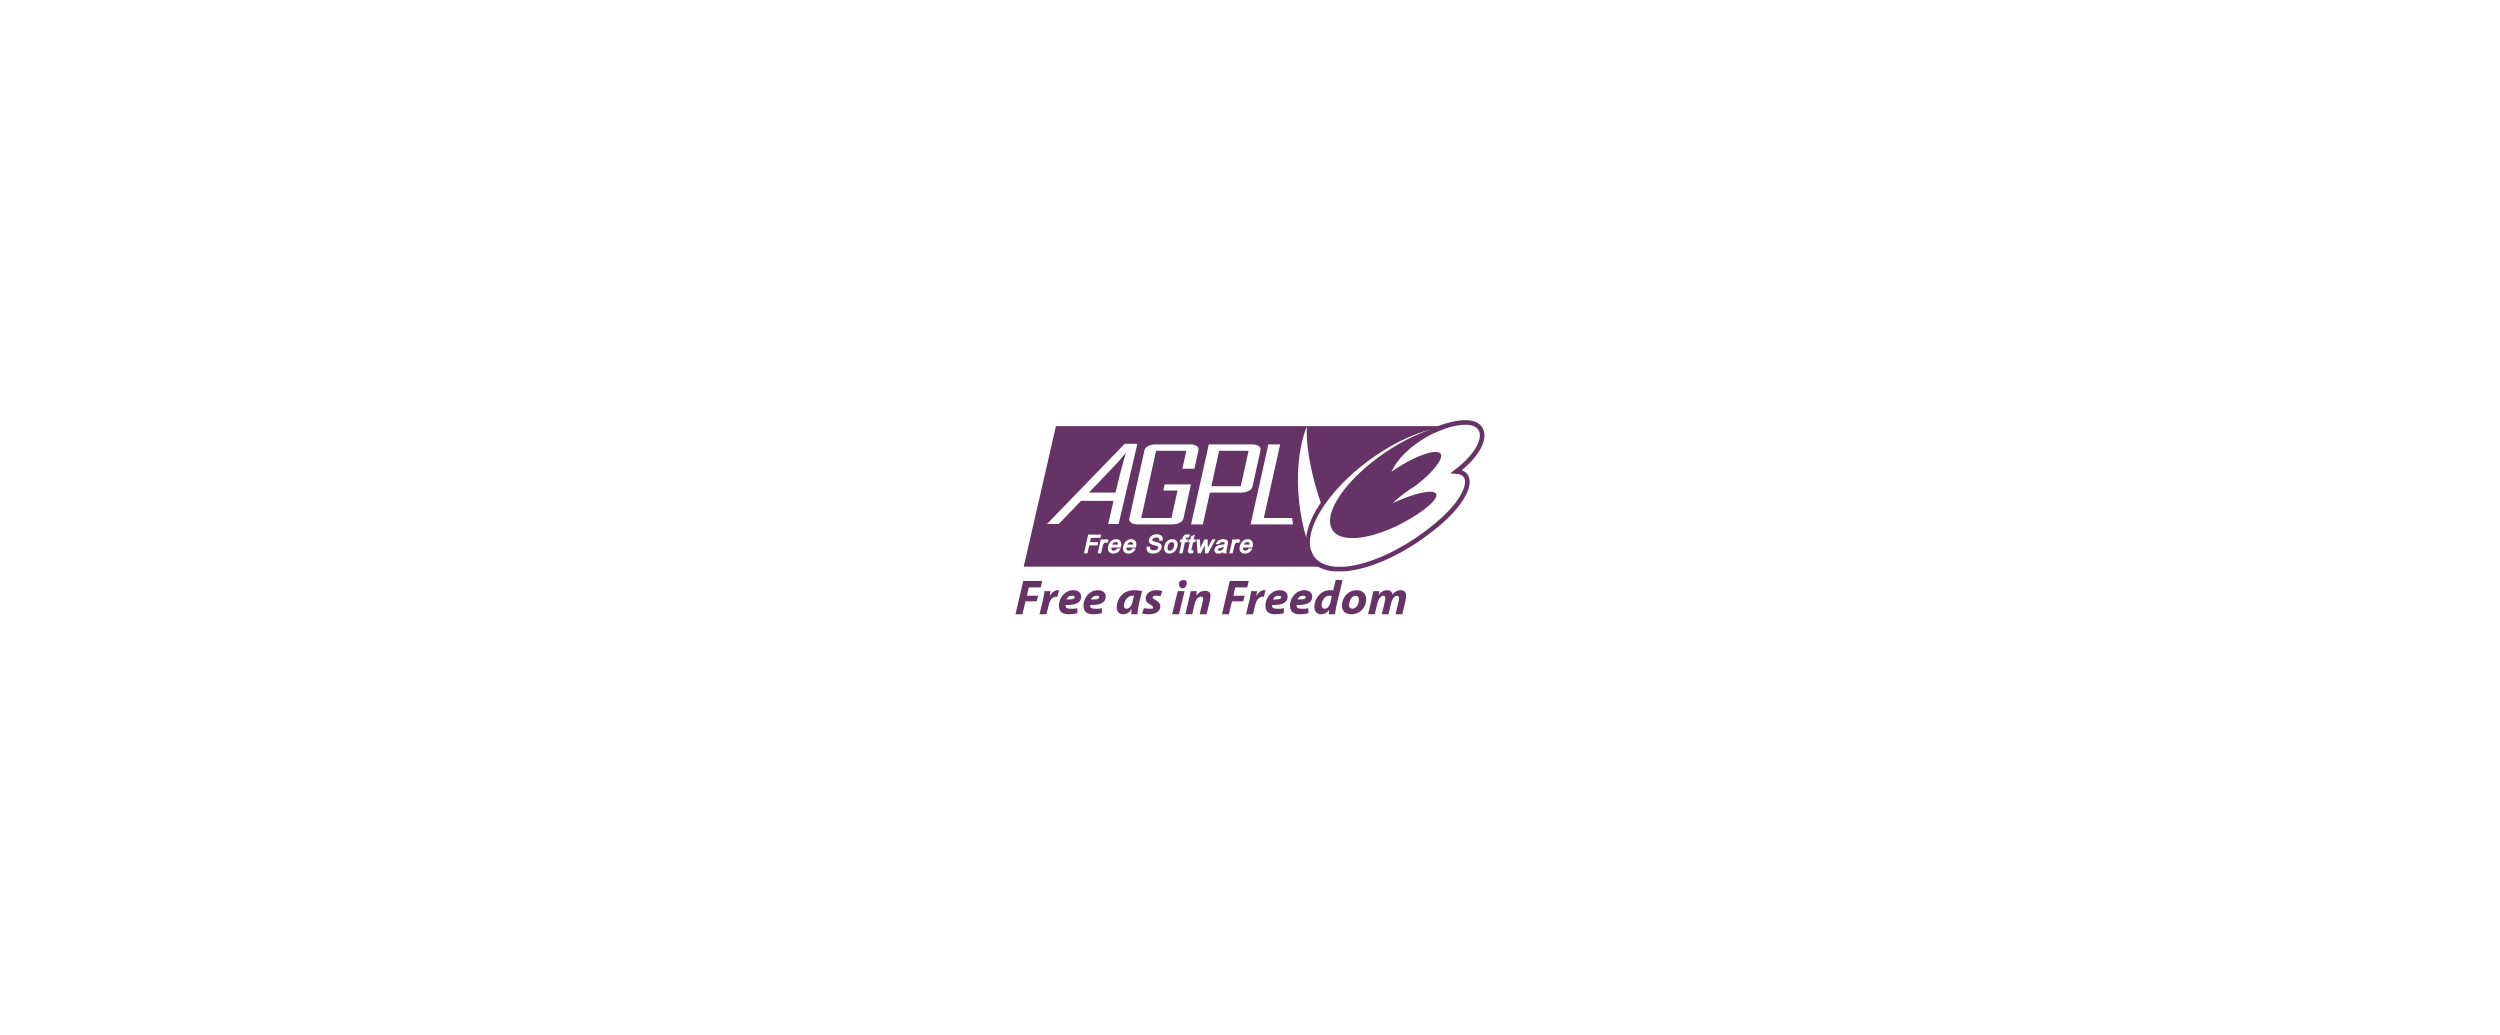
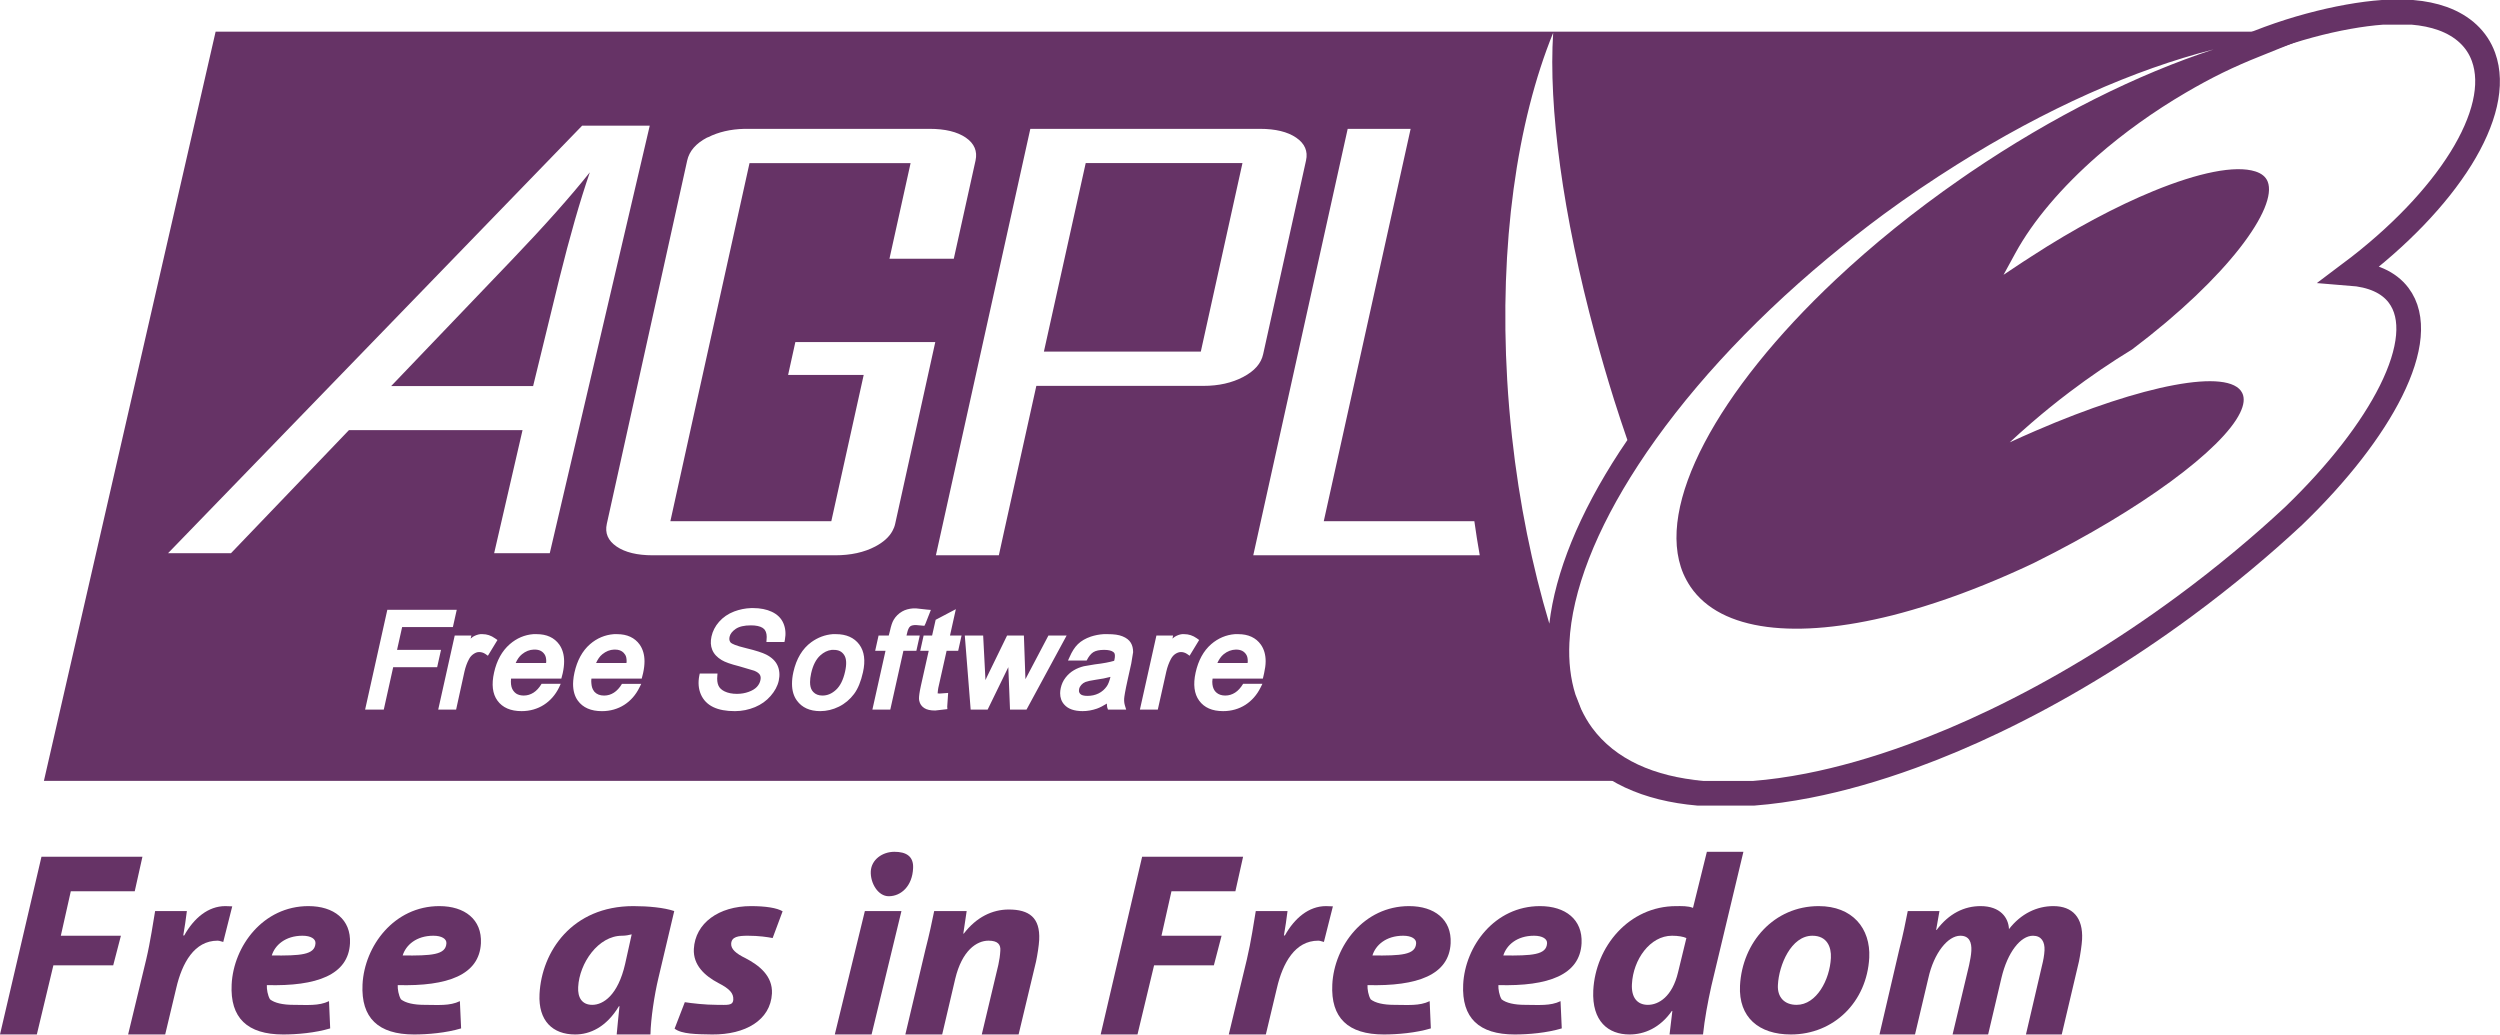
- <svg xmlns="http://www.w3.org/2000/svg" width="863.49" height="357.303" version="1.1" id="svg22">
+ <svg xmlns="http://www.w3.org/2000/svg" width="162" height="67.034" version="1.1" id="svg22">
  <defs id="defs26" />
-   <g id="g1" transform="matrix(0.1876108,0,0,0.1876108,334.138,-185.3497)">
+   <g id="g1" transform="matrix(0.1876108,0,0,0.1876108,-16.60693,-330.4842)">
    <g id="g2" transform="scale(2.5964)">
      <path id="path1" style="fill:#663366" d="m 62.777,682.666 c 0,0 -22.843,99.665 -22.843,99.665 0.007,0 60.091,0 60.105,0 26.425,0 105.679,0 105.679,0 1.2e-4,0 54.964,0 54.964,0 -6.548,-0.571 -11.718,-2.87 -14.798,-7.06 -0.571,-0.775 -1.043,-1.61 -1.457,-2.483 -0.263,-0.644 -0.51,-1.293 -0.759,-1.95 -0.657,-2.089 -0.919,-4.406 -0.8,-6.876 0.328,-6.883 3.558,-15.07 9.154,-23.644 5.944,-9.111 14.558,-18.661 25.224,-27.523 2.391,-1.985 4.863,-3.945 7.45,-5.849 3.199,-2.353 6.422,-4.52 9.646,-6.547 11.881,-7.48 23.733,-12.714 34.234,-15.373 -10.036,3.274 -21.31,8.832 -32.449,16.399 -0.401,0.271 -0.796,0.548 -1.19,0.821 -6.18,4.282 -11.779,8.83 -16.666,13.423 -15.723,14.784 -24.034,30.103 -20.257,39.078 0.269,0.617 0.59,1.207 0.965,1.765 4.059,5.97 14.118,7.002 26.866,3.797 0.867,-0.217 1.734,-0.462 2.627,-0.718 4.072,-1.176 8.395,-2.763 12.848,-4.721 1.071,-0.473 2.153,-0.959 3.243,-1.478 0.112,-0.052 0.217,-0.105 0.328,-0.164 14.055,-6.983 24.856,-15.019 27.195,-19.847 0.512,-1.05 0.635,-1.946 0.287,-2.648 -1.668,-3.382 -13.341,-1.097 -27.482,5.028 -1.136,0.493 -2.286,1 -3.448,1.539 0.946,-0.878 1.93,-1.76 2.935,-2.627 1.603,-1.381 3.262,-2.731 5.028,-4.064 2.765,-2.094 5.56,-3.987 8.312,-5.665 12.886,-9.722 19.4,-18.918 18.041,-22.33 -0.256,-0.643 -0.801,-1.085 -1.642,-1.355 -2.686,-0.854 -7.589,0.165 -13.546,2.607 -4.913,2.015 -10.555,5.003 -16.276,8.723 0,0 -0.78,0.513 -0.78,0.513 0,0 -0.144,0.082 -0.144,0.082 0,0 -2.75,1.827 -2.75,1.827 0,0 1.58,-2.894 1.58,-2.894 2.345,-4.292 6.164,-8.77 10.919,-12.93 3.487,-3.042 7.472,-5.907 11.76,-8.415 1.622,-0.95 3.242,-1.832 4.864,-2.627 1.662,-0.812 3.324,-1.533 4.946,-2.176 4.713,-1.864 9.891,-4.218 13.814,-4.526 -0.357,0 -11.7,1.221 -11.7,1.221 0,0 -37.149,0 -37.149,0 0,0 -163.803,0 -163.803,0 0,0 -73.076,0 -73.076,0 z m 177.934,0.144 c -0.644,9.823 1.261,24.212 5.583,40.186 0.768,2.842 1.605,5.735 2.524,8.661 0.571,1.807 1.161,3.585 1.765,5.336 -0.355,0.521 -0.712,1.04 -1.047,1.56 -5.392,8.263 -8.544,16.073 -9.338,22.864 -2.279,-7.632 -3.995,-15.991 -4.967,-24.855 -0.276,-2.54 -0.492,-5.051 -0.636,-7.532 -1.064,-18.024 1.289,-34.362 6.116,-46.22 z m -107.608,12.786 c 0.123,-0.003 0.244,0 0.369,0 0,0 24.28,0 24.28,0 2.075,0 3.68,0.389 4.823,1.17 1.136,0.785 1.562,1.802 1.293,3.038 0,0 -2.894,13.074 -2.894,13.074 0,0 -8.559,0 -8.559,0 0,0 2.812,-12.725 2.812,-12.725 0,0 -21.427,0 -21.427,0 0,0 -7.738,34.973 -7.738,34.973 0,0 -2.791,12.664 -2.791,12.664 0,0 21.407,0 21.407,0 0,0 0.021,-0.082 0.021,-0.082 0,0 4.29,-19.375 4.29,-19.375 0,0 -10.057,0 -10.057,0 0,0 0.965,-4.372 0.965,-4.372 0,-1.1e-4 18.615,0 18.615,0 0,-1.1e-4 -5.336,24.177 -5.336,24.177 -0.072,0.344 -0.199,0.656 -0.37,0.965 -0.44,0.801 -1.208,1.488 -2.278,2.052 -1.484,0.781 -3.261,1.17 -5.336,1.17 0,0 -24.259,0 -24.259,0 -2.075,0 -3.68,-0.388 -4.823,-1.17 -1.136,-0.782 -1.569,-1.78 -1.293,-3.017 0,0 10.693,-48.334 10.693,-48.334 0.276,-1.236 1.136,-2.252 2.627,-3.038 0.053,-0.028 0.112,-0.035 0.164,-0.061 1.361,-0.682 2.958,-1.065 4.803,-1.108 z m 38.052,0 c -1.2e-4,0 30.56,0 30.56,0 2.049,0 3.66,0.389 4.803,1.17 1.149,0.785 1.589,1.802 1.314,3.038 0,0 -5.706,25.778 -5.706,25.778 -0.269,1.228 -1.15,2.23 -2.648,3.017 -1.497,0.789 -3.26,1.19 -5.316,1.19 0,0 -22.207,0 -22.207,0 0,0 -4.289,19.354 -4.289,19.354 0,0 -0.698,3.181 -0.698,3.181 0,0 -8.374,0 -8.374,0 0,0 0.636,-2.873 0.636,-2.873 0,0 11.925,-53.855 11.925,-53.855 z m 42.218,0 c 0,0 8.374,0 8.374,0 0,0 -9.482,42.834 -9.482,42.834 0,0 -2.073,9.359 -2.073,9.359 0,0 20.032,0 20.032,0 0.21,1.536 0.456,3.045 0.718,4.536 0,0 -30.129,0 -30.129,0 0,0 2.381,-10.755 2.381,-10.755 0,0 10.18,-45.974 10.18,-45.974 z m -34.85,4.556 c 0,0 -5.562,25.08 -5.562,25.08 0,0 20.873,0 20.873,0 0,0 5.541,-25.08 5.541,-25.08 0,0 -20.853,0 -20.853,0 z m -44.509,59.194 c 0.082,-0.003 0.164,0 0.246,0 0.972,0 1.821,0.171 2.504,0.493 0.729,0.342 1.25,0.849 1.539,1.519 0.282,0.65 0.356,1.388 0.205,2.196 0,0 -0.061,0.308 -0.061,0.308 0,0 -2.401,0 -2.401,0 -1.1e-4,0 0.02,-0.287 0.02,-0.287 0.062,-0.564 -0.008,-1.008 -0.226,-1.314 -0.028,-0.038 -0.07,-0.089 -0.103,-0.123 -0.054,-0.055 -0.136,-0.118 -0.205,-0.164 -0.336,-0.212 -0.862,-0.328 -1.539,-0.328 -0.9,0 -1.572,0.157 -2.032,0.472 -0.447,0.309 -0.729,0.654 -0.821,1.067 -0.092,0.42 0.059,0.641 0.164,0.759 0.003,0.003 0.017,0.017 0.021,0.021 0.133,0.113 0.595,0.379 2.032,0.718 1.3,0.315 2.162,0.598 2.648,0.842 0.736,0.374 1.25,0.86 1.519,1.457 0.269,0.591 0.328,1.283 0.164,2.032 -0.164,0.729 -0.536,1.401 -1.088,2.032 -0.545,0.63 -1.239,1.13 -2.073,1.478 -0.827,0.342 -1.735,0.534 -2.668,0.534 -1.182,0 -2.131,-0.179 -2.873,-0.534 -0.775,-0.368 -1.334,-0.948 -1.662,-1.704 -0.315,-0.735 -0.383,-1.571 -0.205,-2.483 0,0 0.062,-0.287 0.062,-0.287 0,0 2.36,0 2.36,0 0,0 -0.021,0.287 -0.021,0.287 -0.059,0.545 -8e-4,0.985 0.144,1.314 0.138,0.315 0.401,0.576 0.821,0.78 0.447,0.217 1.005,0.328 1.642,0.328 0.571,0 1.094,-0.096 1.56,-0.267 0.46,-0.164 0.825,-0.381 1.088,-0.657 0.256,-0.276 0.406,-0.567 0.472,-0.883 0.066,-0.282 0.05,-0.521 -0.061,-0.718 -0.125,-0.21 -0.372,-0.397 -0.759,-0.554 0,-1.2e-4 -2.011,-0.595 -2.011,-0.595 -1.123,-0.282 -1.879,-0.552 -2.319,-0.821 -0.598,-0.355 -1.029,-0.809 -1.252,-1.355 -0.223,-0.539 -0.247,-1.135 -0.103,-1.786 0.151,-0.696 0.487,-1.359 1.006,-1.95 0.525,-0.598 1.204,-1.067 2.011,-1.375 0.714,-0.268 1.466,-0.425 2.258,-0.451 z m 21.55,0.041 c 0.13,-0.01 0.252,0 0.39,0 0,0 1.478,0.164 1.478,0.164 0,0 0.493,0.041 0.493,0.041 1.1e-4,0 -0.718,1.827 -0.718,1.827 0,0 -0.144,0.287 -0.144,0.287 0,0 -1.129,-0.103 -1.129,-0.103 -0.333,0 -0.578,0.051 -0.739,0.164 -0.011,0.008 -0.031,0.032 -0.041,0.041 -0.022,0.019 -0.058,0.052 -0.082,0.082 -0.099,0.13 -0.219,0.361 -0.308,0.78 0,0 -0.043,0.177 -0.082,0.328 0.519,0 1.765,0 1.765,0 0,0 -0.451,2.032 -0.451,2.032 0,0 -1.291,0 -1.724,0 -0.131,0.591 -1.745,7.82 -1.745,7.82 0,0 -2.381,0 -2.381,0 0,0 1.548,-6.946 1.745,-7.82 -0.401,0 -1.375,0 -1.375,0 0,0 0.451,-2.032 0.451,-2.032 0,0 0.98,0 1.355,0 0.066,-0.282 0.164,-0.636 0.164,-0.636 0.145,-0.657 0.296,-1.129 0.493,-1.457 0.269,-0.453 0.649,-0.832 1.129,-1.108 0.395,-0.229 0.894,-0.367 1.457,-0.41 z m 5.685,0.103 c 0,0 -0.622,2.8 -0.78,3.51 0.46,0 1.539,0 1.539,0 0,0 -0.451,2.032 -0.451,2.032 0,0 -1.132,0 -1.539,0 -0.125,0.565 -1.108,4.946 -1.108,4.946 0,0 -0.082,0.526 -0.082,0.677 1.2e-4,0.005 -4.5e-4,0.017 0,0.021 3.4e-4,0.002 -4.5e-4,0.019 0,0.021 5.7e-4,10e-4 0.02,-8e-4 0.02,0 0,0 0.246,0.02 0.246,0.02 0,0 1.129,-0.082 1.129,-0.082 0,0 -0.123,1.827 -0.123,1.827 0,0 0.021,0.328 0.021,0.328 0,0 -1.621,0.185 -1.621,0.185 -0.644,0 -1.116,-0.105 -1.457,-0.328 -0.361,-0.236 -0.571,-0.55 -0.657,-0.944 -0.013,-0.072 -0.041,-0.177 -0.041,-0.328 0,-0.296 0.056,-0.796 0.246,-1.663 0,0 0.863,-3.865 1.047,-4.679 -0.309,0 -1.129,0 -1.129,0 0,0 0.451,-2.032 0.451,-2.032 0,0 0.8,0 1.129,0 0.105,-0.473 0.472,-2.094 0.472,-2.094 0,0 1.909,-1.006 1.909,-1.006 0,0 0.78,-0.41 0.78,-0.41 z m -75.632,0.082 c 0,0 9.236,0 9.236,0 0,0 -0.513,2.299 -0.513,2.299 0,0 -6.161,0 -6.752,0 -0.105,0.466 -0.526,2.354 -0.677,3.038 0.854,0 5.849,0 5.849,0 0,0 -0.513,2.299 -0.513,2.299 0,0 -5.258,0 -5.849,0 -0.125,0.571 -1.252,5.644 -1.252,5.644 0,0 -2.483,0 -2.483,0 0,0 2.955,-13.279 2.955,-13.279 z m 12.376,3.243 c 0.093,-0.011 0.194,0 0.287,0 0.591,0 1.137,0.18 1.662,0.554 0,0 0.328,0.226 0.328,0.226 0,0 -1.273,2.093 -1.273,2.093 0,0 -0.349,-0.246 -0.349,-0.246 -0.256,-0.164 -0.532,-0.246 -0.821,-0.246 -0.25,0 -0.482,0.089 -0.718,0.246 -0.25,0.164 -0.458,0.382 -0.616,0.677 -0.276,0.506 -0.478,1.072 -0.616,1.683 0,0 -1.108,5.049 -1.108,5.049 0,0 -2.381,0 -2.381,0 0,0 2.196,-9.851 2.196,-9.851 0,0 2.217,0 2.217,0 0,0 -0.076,0.299 -0.103,0.41 0.105,-0.079 0.216,-0.187 0.308,-0.246 0.318,-0.19 0.654,-0.308 0.985,-0.349 z m 7.06,0 c 0.143,-0.011 0.284,0 0.431,0 1.34,0 2.354,0.47 3.017,1.396 0.414,0.598 0.636,1.336 0.636,2.217 0,0.486 -0.06,1.009 -0.185,1.58 0,0 -0.185,0.718 -0.185,0.718 0,0 -6.021,0 -6.691,0 -0.013,0.138 -0.021,0.286 -0.021,0.41 0,0.512 0.105,0.915 0.328,1.211 0.106,0.145 0.229,0.275 0.369,0.369 0.265,0.173 0.606,0.267 1.006,0.267 0.486,0 0.913,-0.134 1.314,-0.39 0.381,-0.243 0.745,-0.631 1.067,-1.17 0,0 2.545,0 2.545,0 0,0 -0.226,0.493 -0.226,0.493 -0.486,0.985 -1.164,1.754 -2.011,2.299 -0.847,0.545 -1.859,0.841 -2.976,0.841 -1.451,0 -2.532,-0.47 -3.202,-1.396 -0.663,-0.906 -0.806,-2.159 -0.452,-3.735 0.355,-1.603 1.062,-2.883 2.093,-3.776 0.924,-0.801 1.973,-1.246 3.14,-1.334 z m 10.693,0 c 0.143,-0.011 0.284,0 0.431,0 1.34,0 2.354,0.47 3.017,1.396 0.414,0.598 0.636,1.336 0.636,2.217 0,0.479 -0.06,0.995 -0.185,1.56 0,0 -0.185,0.739 -0.185,0.739 0,0 -6.021,0 -6.691,0 -0.007,0.092 -0.014,0.175 -0.021,0.267 -0.005,0.035 0.002,0.087 0,0.123 -1.9e-4,0.006 0,0.015 0,0.021 0,0.099 0.014,0.195 0.021,0.287 0.033,0.374 0.131,0.687 0.308,0.924 0.034,0.046 0.066,0.103 0.103,0.144 0.301,0.322 0.727,0.493 1.273,0.493 0.486,0 0.919,-0.134 1.313,-0.39 0.381,-0.243 0.746,-0.631 1.067,-1.17 0,0 2.565,0 2.565,0 0,0 -0.246,0.493 -0.246,0.493 -0.486,0.985 -1.164,1.754 -2.011,2.299 -0.847,0.545 -1.86,0.841 -2.976,0.841 -1.451,0 -2.532,-0.47 -3.202,-1.396 -0.433,-0.591 -0.636,-1.344 -0.636,-2.237 0,-0.138 0.007,-0.287 0.021,-0.431 0.026,-0.341 0.079,-0.686 0.164,-1.067 0.355,-1.596 1.042,-2.883 2.073,-3.776 0.924,-0.801 1.993,-1.246 3.161,-1.334 z m 29.124,0 c 0.147,-0.011 0.282,0 0.431,0 1.366,0 2.416,0.462 3.099,1.375 0.677,0.913 0.841,2.144 0.493,3.694 -0.269,1.209 -0.658,2.185 -1.19,2.894 -0.532,0.709 -1.21,1.289 -2.011,1.683 -0.795,0.394 -1.636,0.595 -2.483,0.595 -1.392,0 -2.429,-0.476 -3.099,-1.396 -0.433,-0.585 -0.657,-1.337 -0.657,-2.237 0,-0.486 0.053,-1.002 0.185,-1.58 0.394,-1.76 1.199,-3.101 2.381,-3.961 0.868,-0.626 1.826,-0.988 2.853,-1.067 z m 36.061,0 c 0.173,-0.011 0.333,0 0.513,0 0.827,0 1.478,0.084 1.97,0.287 0.525,0.21 0.898,0.507 1.108,0.862 0.204,0.335 0.308,0.746 0.308,1.252 0,0 -0.246,1.498 -0.246,1.498 0,0 -0.452,2.032 -0.452,2.032 -0.388,1.734 -0.473,2.384 -0.493,2.627 -0.02,0.328 0.011,0.648 0.103,0.944 0,0 0.164,0.534 0.164,0.534 0,0 -2.422,0 -2.422,0 0,0 -0.103,-0.308 -0.103,-0.308 -0.039,-0.144 -0.028,-0.328 -0.041,-0.493 -0.46,0.282 -0.92,0.533 -1.334,0.677 -0.611,0.21 -1.245,0.328 -1.888,0.328 -1.116,0 -1.943,-0.291 -2.442,-0.862 -0.381,-0.42 -0.554,-0.934 -0.554,-1.519 0,-0.223 0.03,-0.455 0.082,-0.698 0.112,-0.499 0.314,-0.961 0.636,-1.375 0.315,-0.407 0.688,-0.742 1.108,-0.985 0.407,-0.243 0.861,-0.415 1.334,-0.534 0,0 1.457,-0.246 1.457,-0.246 1.123,-0.131 1.961,-0.295 2.565,-0.472 0.013,-0.066 0.041,-0.144 0.041,-0.144 0.095,-0.423 0.083,-0.74 -0.021,-0.903 -0.008,-0.011 -0.032,-0.032 -0.041,-0.041 -0.022,-0.024 -0.056,-0.061 -0.082,-0.082 -0.247,-0.195 -0.668,-0.287 -1.231,-0.287 -0.637,0 -1.108,0.104 -1.437,0.308 -0.322,0.204 -0.62,0.576 -0.883,1.108 0,0 -2.483,0 -2.483,0 0,0 0.226,-0.493 0.226,-0.493 0.296,-0.683 0.648,-1.25 1.088,-1.683 0.44,-0.433 1.034,-0.769 1.724,-1.006 0.528,-0.174 1.106,-0.29 1.724,-0.328 z m 10.406,0 c 0.093,-0.011 0.194,0 0.287,0 0.598,0 1.158,0.18 1.683,0.554 0,0 0.308,0.226 0.308,0.226 0,0 -1.273,2.093 -1.273,2.093 0,0 -0.349,-0.246 -0.349,-0.246 -0.256,-0.164 -0.518,-0.246 -0.8,-0.246 -0.25,0 -0.496,0.089 -0.739,0.246 -0.25,0.164 -0.431,0.382 -0.595,0.677 -0.269,0.506 -0.478,1.072 -0.616,1.683 0,0 -1.129,5.049 -1.129,5.049 0,0 -2.381,0 -2.381,0 0,0 2.196,-9.851 2.196,-9.851 0,0 2.217,0 2.217,0 0,0 -0.056,0.299 -0.082,0.41 0.105,-0.079 0.209,-0.187 0.308,-0.246 0.313,-0.19 0.634,-0.308 0.965,-0.349 z m 7.04,0 c 0.143,-0.011 0.284,0 0.431,0 1.34,0 2.36,0.47 3.017,1.396 0.42,0.598 0.636,1.336 0.636,2.217 0,0.486 -0.08,1.009 -0.205,1.58 0,0 -0.164,0.718 -0.164,0.718 0,0 -6.028,0 -6.691,0 -0.013,0.138 -0.041,0.286 -0.041,0.41 0,0.512 0.112,0.915 0.328,1.211 0.034,0.046 0.086,0.103 0.123,0.144 0.022,0.023 0.059,0.061 0.082,0.082 0.294,0.267 0.693,0.41 1.19,0.41 0.486,0 0.913,-0.134 1.314,-0.39 0.381,-0.243 0.739,-0.631 1.067,-1.17 0,0 2.566,0 2.566,0 0,0 -0.246,0.493 -0.246,0.493 -0.486,0.985 -1.171,1.754 -2.011,2.299 -0.854,0.545 -1.853,0.841 -2.976,0.841 -1.451,0 -2.511,-0.47 -3.181,-1.396 -0.663,-0.906 -0.82,-2.159 -0.472,-3.735 0.355,-1.603 1.042,-2.883 2.073,-3.776 0.93,-0.801 1.995,-1.246 3.161,-1.334 z m -35.938,0.185 c 0,0 2.442,0 2.442,0 0,0 0.301,5.846 0.308,5.931 0.099,-0.209 0.175,-0.385 0.185,-0.41 0,0 2.689,-5.521 2.689,-5.521 0,0 2.237,0 2.237,0 0,0 0.205,5.775 0.205,5.808 0.066,-0.118 3.058,-5.808 3.058,-5.808 0,0 2.422,0 2.422,0 0,0 -5.336,9.851 -5.336,9.851 0,0 -2.196,0 -2.196,0 0,0 -0.213,-5.342 -0.226,-5.644 -0.906,1.859 -2.75,5.644 -2.75,5.644 0,0 -2.258,0 -2.258,0 0,0 -0.78,-9.851 -0.78,-9.851 z m -57.344,1.868 c -0.566,0.024 -1.08,0.228 -1.56,0.616 -0.381,0.302 -0.638,0.717 -0.841,1.17 0,1.2e-4 4.043,0 4.043,0 0.007,-0.072 0.021,-0.16 0.021,-0.226 0,-0.374 -0.067,-0.665 -0.185,-0.862 -0.289,-0.473 -0.718,-0.698 -1.355,-0.698 -0.038,0 -0.085,-0.002 -0.123,0 z m 10.693,0 c -0.566,0.024 -1.08,0.228 -1.56,0.616 -0.381,0.302 -0.631,0.717 -0.841,1.17 0,1.2e-4 4.043,0 4.043,0 0.007,-0.072 0.021,-0.16 0.021,-0.226 0,-0.374 -0.06,-0.665 -0.185,-0.862 -0.057,-0.096 -0.135,-0.192 -0.205,-0.267 -0.274,-0.283 -0.652,-0.431 -1.149,-0.431 -0.038,0 -0.085,-0.002 -0.123,0 z m 82.712,0 c -0.582,0.018 -1.125,0.215 -1.622,0.616 -0.374,0.302 -0.631,0.717 -0.841,1.17 0,1.2e-4 4.023,0 4.023,0 0.007,-0.072 0.021,-0.16 0.021,-0.226 0,-0.374 -0.06,-0.665 -0.185,-0.862 -0.282,-0.466 -0.718,-0.691 -1.355,-0.698 -0.019,2.3e-4 -0.022,-5.7e-4 -0.041,0 z m -53.773,0.041 c -0.543,0.064 -1.048,0.312 -1.519,0.739 -0.565,0.512 -0.975,1.317 -1.211,2.381 -0.099,0.447 -0.144,0.828 -0.144,1.17 0,0.466 0.089,0.833 0.267,1.108 0.047,0.071 0.11,0.146 0.164,0.205 0.292,0.31 0.7,0.472 1.211,0.472 0.663,0 1.248,-0.247 1.806,-0.759 0.565,-0.519 0.968,-1.332 1.211,-2.422 0.223,-0.998 0.192,-1.744 -0.123,-2.217 -0.302,-0.46 -0.744,-0.677 -1.355,-0.677 -0.104,0 -0.207,-0.012 -0.308,0 z m 37.087,3.592 c -0.558,0.151 -1.184,0.278 -2.011,0.39 -0.617,0.092 -1.057,0.189 -1.314,0.287 -0.223,0.092 -0.403,0.219 -0.554,0.39 -0.144,0.164 -0.241,0.337 -0.287,0.534 -0.013,0.079 -0.021,0.16 -0.021,0.226 0,0.005 -1.2e-4,0.015 0,0.021 6.8e-4,0.016 -0.002,0.046 0,0.062 0.004,0.03 0.012,0.075 0.021,0.103 0.003,0.009 0.017,0.032 0.021,0.041 0.007,0.018 0.012,0.045 0.021,0.062 0.009,0.017 0.03,0.045 0.041,0.061 0.017,0.024 0.041,0.06 0.062,0.082 0.164,0.184 0.492,0.267 0.965,0.267 0.519,0 1.018,-0.099 1.478,-0.328 0.453,-0.223 0.818,-0.557 1.088,-0.944 0.197,-0.276 0.355,-0.7 0.493,-1.252 z M 56.45,752.045 111.533,695.173 h 8.995 l -13.3,56.872 h -7.399 l 3.776,-16.371 H 80.514 L 64.822,752.045 H 56.45 M 86.126,729.816 h 18.886 l 3.484,-14.276 c 1.406,-5.664 2.76,-10.384 4.061,-14.16 -2.6,3.259 -6.04,7.125 -10.32,11.599 L 86.126,729.816" />
      <path id="path2" style="fill:none;stroke:#663366;stroke-width:3.284;stroke-linecap:butt;stroke-linejoin:miter;stroke-miterlimit:4" d="m 242.274,772.004 c 0.267,0.685 0.533,1.37 0.811,2.039 0.428,0.909 0.922,1.78 1.516,2.592 3.211,4.364 8.587,6.754 15.414,7.349 0,0 7.343,0 7.343,0 2.322,-0.181 4.755,-0.519 7.276,-1.012 4.349,-0.85 8.959,-2.157 13.747,-3.903 3.627,-1.322 7.354,-2.887 11.137,-4.706 8.237,-3.949 16.747,-9.041 25.095,-15.188 2.749,-2.022 5.388,-4.098 7.921,-6.208 2.322,-1.932 4.549,-3.894 6.676,-5.877 5.938,-5.722 10.42,-11.534 12.958,-16.637 2.644,-5.314 3.172,-9.857 1.005,-12.72 -1.327,-1.757 -3.549,-2.698 -6.41,-2.92 12.886,-9.669 20.396,-21.398 17.702,-28.794 -0.855,-2.36 -2.738,-4.121 -5.438,-5.095 -1.2,-0.431 -2.549,-0.705 -4.021,-0.829 0,0 -3.966,0 -3.966,0 -5.538,0.399 -13.591,2.382 -20.423,5.731" />
    </g>
    <g id="g3" style="fill:#663366" transform="matrix(1.705222,0,0,1.705222,858.2003,2786.451)">
      <path id="path3" transform="translate(-451.3678,-427.5077)" d="m 0,36 c 0,0 7.46,0 7.46,0 0,0 3.35,-14 3.35,-14 0,0 12.12,0 12.12,0 0,0 1.56,-6 1.56,-6 0,0 -12.17,0 -12.17,0 0,0 2.02,-9 2.02,-9 0,0 12.95,0 12.95,0 0,0 1.56,-7 1.56,-7 C 28.85,0 8.4,0 8.4,0 8.4,0 0,36 0,36 Z" />
      <path id="path4" transform="translate(-425.4178,-417.5077)" d="m 7.51,26 c 0,0 2.24,-9.4 2.24,-9.4 1.18,-5.09 3.67,-9.6 8.38,-9.6 0.42,0 0.83,0.21 1.14,0.26 0,0 1.82,-7.21 1.82,-7.21 -0.42,0 -0.88,-0.05 -1.4,-0.05 -3.47,0 -6.38,2.44 -8.32,5.94 0,0 -0.2,0 -0.2,0 C 11.46,4.23 11.71,2.61 11.9,1 11.9,1 5.47,1 5.47,1 5.1,3.08 4.53,7.15 3.66,10.82 3.66,10.82 0,26 0,26 c 0,0 7.51,0 7.51,0 z" />
      <path id="path5" transform="translate(-404.7878,-417.5077)" d="M 20.06,19.25 C 17.99,20.26 15.63,20 12.88,20 10.71,20 9.03,19.62 8.11,18.88 7.63,18.07 7.43,16.81 7.47,16 17.6,16.27 23.99,13.93 24.31,7.53 24.55,2.7 21.02,0 15.89,0 6.73,0 0.73,8.08 0.34,15.86 0,22.65 3.52,26 10.78,26 c 2.79,0 6.49,-0.32 9.52,-1.23 0,0 -0.24,-5.52 -0.24,-5.52 z M 17.32,7.53 C 17.2,9.91 14.26,10.05 8.47,10 9.1,7.91 11.22,6 14.69,6 c 1.71,0 2.69,0.65 2.63,1.53 z" />
      <path id="path6" transform="translate(-378.2678,-417.5077)" d="M 20.05,19.25 C 17.98,20.26 15.62,20 12.88,20 10.7,20 9.03,19.62 8.11,18.88 7.63,18.07 7.42,16.81 7.46,16 17.6,16.27 23.98,13.93 24.31,7.53 24.55,2.7 21.02,0 15.89,0 6.72,0 0.72,8.08 0.33,15.86 0,22.65 3.52,26 10.77,26 c 2.8,0 6.5,-0.32 9.53,-1.23 0,0 -0.25,-5.52 -0.25,-5.52 z M 17.32,7.53 C 17.2,9.91 14.26,10.05 8.46,10 9.1,7.91 11.21,6 14.68,6 c 1.71,0 2.7,0.65 2.64,1.53 z" />
      <path id="path7" transform="translate(-342.3578,-417.5077)" d="M 22.74,26 C 22.8,22.83 23.56,17.85 24.35,14.58 24.35,14.58 27.56,1 27.56,1 25.52,0.31 22.34,0 19.28,0 6.86,0 0.7,9.2 0.27,17.82 0,23.23 2.93,26 7.49,26 c 2.95,0 6.28,-1.43 8.87,-5.73 0,0 0.11,0 0.11,0 -0.2,2.07 -0.44,4.08 -0.57,5.73 0,0 6.84,0 6.84,0 z M 17.61,11.72 C 16.15,18.08 13.17,20 10.95,20 8.88,20 7.98,18.53 8.1,16.39 8.34,11.56 12.16,6 16.98,6 c 0.78,0 1.39,-0.14 1.96,-0.28 0,0 -1.33,6 -1.33,6 z" />
      <path id="path8" transform="translate(-314.7278,-417.5077)" d="m 0,24.82 c 1.44,1.12 4.46,1.13 7.61,1.18 6.73,0.05 11.81,-2.89 12.11,-8.29 0.17,-3.6 -2.62,-5.73 -5.35,-7.16 C 12.4,9.6 11.41,8.69 11.46,7.63 11.53,6.2 12.87,6 14.84,6 c 2.22,0 4,0.27 5.02,0.47 0,0 2.02,-5.42 2.02,-5.42 C 20.73,0.36 18.43,0 15.48,0 8.95,0 4.17,3.45 3.9,8.69 c -0.16,3.24 2.17,5.42 4.99,6.9 2.28,1.17 3.06,2.07 3,3.34 C 11.82,20.21 10.68,20 8.61,20 6.18,20 3.49,19.68 2.07,19.46 2.07,19.46 0,24.82 0,24.82 Z" />
      <path id="path9" transform="translate(-282.2778,-428.5077)" d="m 7.45,37 c 0,0 6.05,-25 6.05,-25 0,0 -7.41,0 -7.41,0 0,0 -6.09,25 -6.09,25 0,0 7.45,0 7.45,0 z M 10.92,9 C 13.46,9 15.72,6.9 15.86,3.3 15.98,0.86 14.4,0 12.07,0 9.64,0 7.42,1.58 7.29,3.94 7.17,6.32 8.75,9 10.92,9 Z" />
      <path id="path10" transform="translate(-267.9878,-416.8177)" d="m 7.46,25.31 c 0,0 2.64,-11.26 2.64,-11.26 1.37,-5.73 4.32,-7.74 6.75,-7.74 1.92,0 2.48,0.82 2.39,2.01 -0.05,0.96 -0.2,1.97 -0.4,2.87 0,0 -3.36,14.12 -3.36,14.12 0,0 7.46,0 7.46,0 0,0 3.54,-14.81 3.54,-14.81 C 26.75,9.22 27.05,7.31 27.11,6.15 27.33,1.64 25.08,0 20.94,0 c -3.32,0 -6.55,1.54 -9.1,4.88 0,0 -0.1,0 -0.1,0 0,0 0.68,-4.57 0.68,-4.57 0,0 -6.58,0 -6.58,0 C 5.41,2.45 4.86,5.04 4.08,8.06 4.08,8.06 0,25.31 0,25.31 c 0,0 7.46,0 7.46,0 z" />
      <path id="path11" transform="translate(-228.4278,-427.5077)" d="m 0,36 c 0,0 7.46,0 7.46,0 0,0 3.36,-14 3.36,-14 0,0 12.11,0 12.11,0 0,0 1.56,-6 1.56,-6 0,0 -12.17,0 -12.17,0 0,0 2.02,-9 2.02,-9 0,0 12.95,0 12.95,0 0,0 1.56,-7 1.56,-7 C 28.85,0 8.4,0 8.4,0 8.4,0 0,36 0,36 Z" />
      <path id="path12" transform="translate(-202.4778,-417.5077)" d="m 7.51,26 c 0,0 2.24,-9.4 2.24,-9.4 1.18,-5.09 3.67,-9.6 8.38,-9.6 0.42,0 0.83,0.21 1.14,0.26 0,0 1.82,-7.21 1.82,-7.21 -0.42,0 -0.88,-0.05 -1.4,-0.05 -3.47,0 -6.38,2.44 -8.32,5.94 0,0 -0.2,0 -0.2,0 C 11.46,4.23 11.71,2.61 11.9,1 11.9,1 5.47,1 5.47,1 5.11,3.08 4.53,7.15 3.66,10.82 3.66,10.82 0,26 0,26 c 0,0 7.51,0 7.51,0 z" />
      <path id="path13" transform="translate(-181.8478,-417.5077)" d="M 20.06,19.25 C 17.99,20.26 15.63,20 12.88,20 10.71,20 9.03,19.62 8.11,18.88 7.63,18.07 7.43,16.81 7.47,16 17.6,16.27 23.99,13.93 24.31,7.53 24.55,2.7 21.02,0 15.89,0 6.73,0 0.73,8.08 0.34,15.86 0,22.65 3.53,26 10.78,26 c 2.79,0 6.5,-0.32 9.52,-1.23 0,0 -0.24,-5.52 -0.24,-5.52 z M 17.32,7.53 C 17.2,9.91 14.26,10.05 8.47,10 9.1,7.91 11.22,6 14.69,6 c 1.71,0 2.69,0.65 2.63,1.53 z" />
      <path id="path14" transform="translate(-155.3278,-417.5077)" d="M 20.05,19.25 C 17.98,20.26 15.62,20 12.88,20 10.7,20 9.03,19.62 8.11,18.88 7.63,18.07 7.42,16.81 7.46,16 17.6,16.27 23.98,13.93 24.31,7.53 24.55,2.7 21.02,0 15.89,0 6.72,0 0.72,8.08 0.33,15.86 0,22.65 3.52,26 10.77,26 c 2.8,0 6.5,-0.32 9.53,-1.23 0,0 -0.25,-5.52 -0.25,-5.52 z M 17.32,7.53 C 17.2,9.91 14.26,10.05 8.46,10 9.1,7.91 11.21,6 14.68,6 c 1.71,0 2.7,0.65 2.64,1.53 z" />
      <path id="path15" transform="translate(-128.9478,-428.5077)" d="M 23.31,0 C 23.31,0 20.5,11.36 20.5,11.36 19.48,10.94 18.15,11 17.11,11 7.53,11 0.75,19.2 0.3,28.08 0,34.34 3.34,37 7.64,37 c 3.01,0 6.18,-1.33 8.58,-4.77 0,0 0.1,0 0.1,0 0,0 -0.57,4.77 -0.57,4.77 0,0 6.78,0 6.78,0 0.31,-3 0.96,-6.57 1.69,-9.83 0,0 6.49,-27.17 6.49,-27.17 0,0 -7.4,0 -7.4,0 z M 17.47,24.42 C 16.3,29.35 13.54,31 11.36,31 9.19,31 7.98,29.49 8.13,26.8 8.38,21.82 11.8,17 16.25,17 c 1.25,0 2.32,0.19 2.91,0.47 0,0 -1.69,6.95 -1.69,6.95 z" />
      <path id="path16" transform="translate(-99.2378,-417.5077)" d="M 10.61,26 C 19.31,26 26.02,19.41 26.49,10.44 26.78,4.5 23.08,0 16.25,0 7.23,0 0.76,7.3 0.31,16.12 0,22.54 4.14,26 10.61,26 Z m 1.17,-6 C 9.24,20 7.84,18.38 7.99,15.96 8.19,11.93 10.68,6 14.97,6 c 2.96,0 3.87,2.27 3.75,4.5 -0.22,4.4 -2.9,9.5 -6.94,9.5 z" />
      <path id="path17" transform="translate(-70.6778,-417.5077)" d="M 7.2,26 C 7.2,26 9.9,14.58 9.9,14.58 11.03,9.49 13.85,6 16.38,6 c 1.82,0 2.32,1.33 2.23,3.07 -0.05,0.9 -0.25,1.91 -0.46,2.91 0,0 -3.34,14.02 -3.34,14.02 0,0 7.2,0 7.2,0 0,0 2.7,-11.47 2.7,-11.47 C 25.95,9.28 28.61,6 31.09,6 c 1.71,0 2.42,1.22 2.34,2.96 -0.05,1.01 -0.26,2.12 -0.52,3.13 0,0 -3.24,13.91 -3.24,13.91 0,0 7.25,0 7.25,0 0,0 3.49,-14.81 3.49,-14.81 0.27,-1.33 0.58,-3.4 0.63,-4.46 C 41.26,2.33 39.11,0 35.23,0 31.91,0 28.68,1.5 26.23,4.66 26.14,2.38 24.51,0 20.47,0 17.2,0 14.08,1.48 11.58,4.83 c 0,0 -0.1,0 -0.1,0 0,0 0.67,-3.83 0.67,-3.83 0,0 -6.42,0 -6.42,0 C 5.31,3.14 4.8,5.73 4.02,8.75 4.02,8.75 0,26 0,26 c 0,0 7.2,0 7.2,0 z" />
    </g>
  </g>
</svg>
